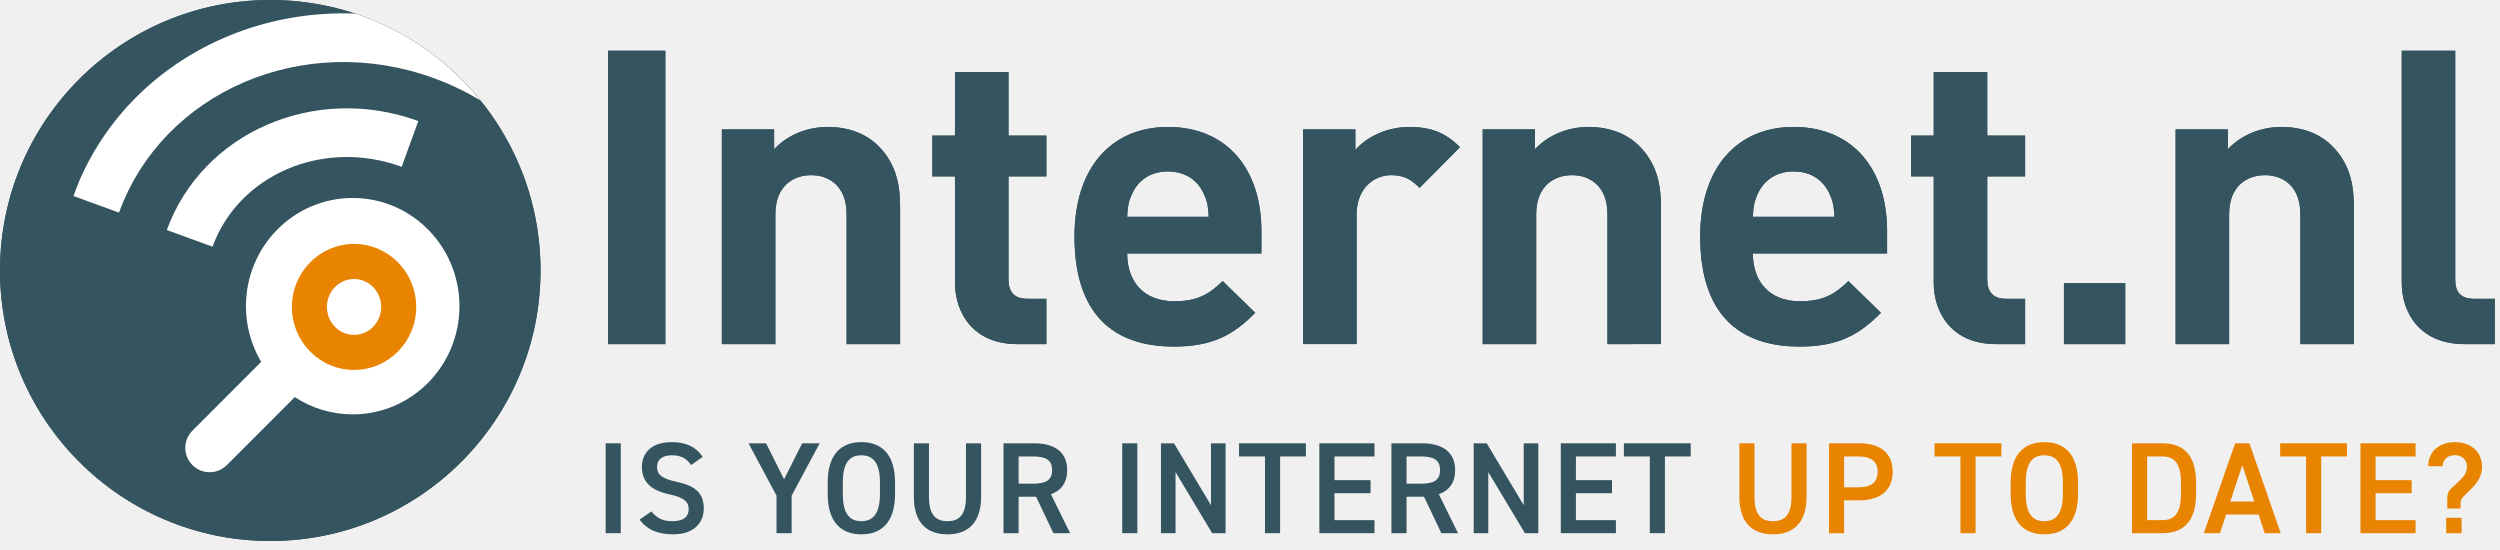
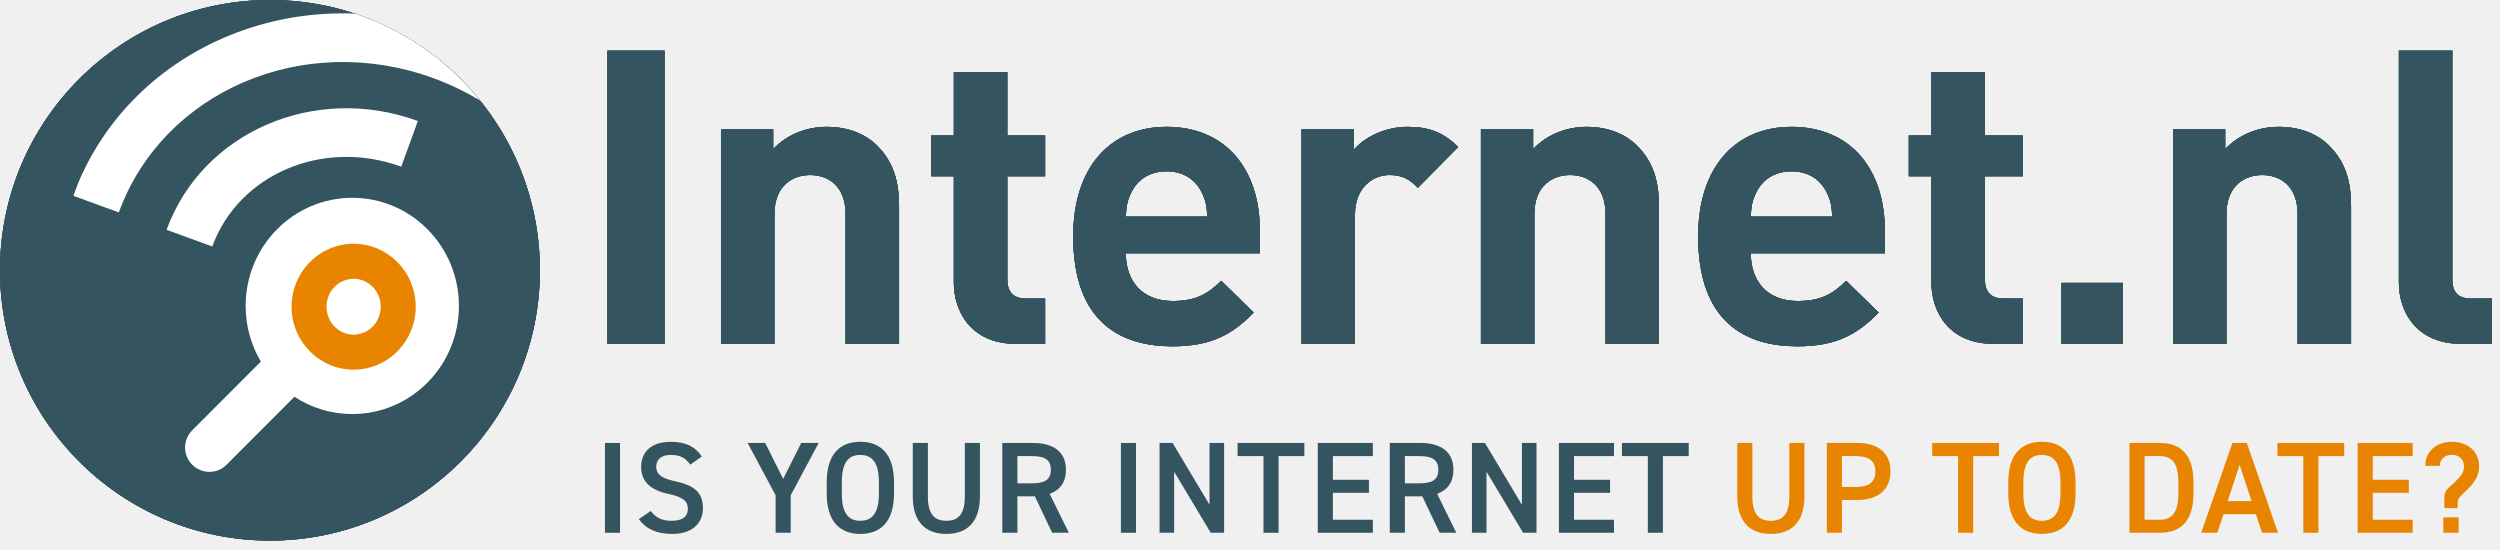
- <svg xmlns="http://www.w3.org/2000/svg" width="182" height="40" viewBox="0 0 182 40" fill="none">
-   <g clip-path="url(#clip0_5671_8684)">
-     <path d="M19.676 39.385C30.542 39.385 39.351 30.568 39.351 19.692C39.351 8.817 30.542 0 19.676 0C8.809 0 0 8.817 0 19.692C0 30.568 8.809 39.385 19.676 39.385Z" fill="#34545F" />
-     <mask id="mask0_5671_8684" style="mask-type:luminance" maskUnits="userSpaceOnUse" x="0" y="0" width="40" height="40">
-       <path d="M19.676 39.385C30.542 39.385 39.351 30.568 39.351 19.692C39.351 8.817 30.542 0 19.676 0C8.809 0 0 8.817 0 19.692C0 30.568 8.809 39.385 19.676 39.385Z" fill="white" />
+ <svg xmlns="http://www.w3.org/2000/svg" width="255" height="56" viewBox="0 0 255 56" fill="none">
+   <g clip-path="url(#clip0_5276_1338)">
+     <path d="M27.535 55.139C42.742 55.139 55.069 42.795 55.069 27.569C55.069 12.343 42.742 0 27.535 0C12.328 0 0 12.343 0 27.569C0 42.795 12.328 55.139 27.535 55.139Z" fill="#34545F" />
+     <mask id="mask0_5276_1338" style="mask-type:luminance" maskUnits="userSpaceOnUse" x="0" y="0" width="56" height="56">
+       <path d="M27.535 55.139C42.742 55.139 55.069 42.795 55.069 27.569C55.069 12.343 42.742 0 27.535 0C12.328 0 0 12.343 0 27.569C0 42.795 12.328 55.139 27.535 55.139Z" fill="white" />
    </mask>
-     <g mask="url(#mask0_5671_8684)">
-       <mask id="mask1_5671_8684" style="mask-type:luminance" maskUnits="userSpaceOnUse" x="5" y="-6" width="28" height="28">
-         <path d="M12.373 -5.084L32.799 2.361L25.765 21.712L5.339 14.268L12.373 -5.084Z" fill="white" />
+     <g mask="url(#mask0_5276_1338)">
+       <mask id="mask1_5276_1338" style="mask-type:luminance" maskUnits="userSpaceOnUse" x="7" y="-8" width="39" height="39">
+         <path d="M17.312 -7.117L45.9 3.308L36.06 30.397L7.471 19.971L17.312 -7.117Z" fill="white" />
      </mask>
-       <g mask="url(#mask1_5671_8684)">
-         <path d="M24.517 25.134C26.45 25.838 28.55 24.878 29.224 23.023C29.898 21.169 28.906 19.081 26.973 18.377C25.04 17.672 22.939 18.633 22.265 20.487C21.591 22.342 22.583 24.429 24.516 25.134L24.517 25.134ZM23.306 28.464C19.545 27.093 17.589 22.979 18.936 19.274C20.283 15.569 24.422 13.676 28.183 15.046C31.943 16.417 33.9 20.531 32.553 24.237C31.206 27.942 27.066 29.834 23.306 28.464Z" fill="white" />
-         <path d="M22.281 31.284C28.002 33.369 34.142 30.706 36.048 25.461C37.955 20.218 34.961 14.226 29.239 12.141C23.518 10.056 17.378 12.718 15.472 17.962C13.565 23.207 16.559 29.199 22.281 31.284ZM21.07 34.614C13.55 31.873 9.553 23.874 12.143 16.749C14.732 9.624 22.929 6.07 30.45 8.811C37.97 11.552 41.967 19.549 39.377 26.674C36.787 33.8 28.591 37.355 21.07 34.614Z" fill="white" />
-         <path d="M19.936 37.734C29.418 41.189 39.656 36.75 42.858 27.943C46.059 19.136 41.065 9.146 31.584 5.69C22.102 2.235 11.864 6.674 8.663 15.481C5.461 24.288 10.454 34.278 19.936 37.734ZM18.726 41.064C7.445 36.952 1.449 24.955 5.334 14.268C9.219 3.58 21.513 -1.751 32.794 2.36C44.075 6.472 50.071 18.468 46.186 29.156C42.301 39.844 30.007 45.175 18.726 41.064Z" fill="white" />
+       <g mask="url(#mask1_5276_1338)">
+         <path d="M34.309 35.187C37.015 36.173 39.954 34.83 40.898 32.233C41.841 29.637 40.451 26.715 37.745 25.728C35.04 24.741 32.1 26.085 31.157 28.681C30.214 31.277 31.604 34.2 34.309 35.186L34.309 35.187ZM32.616 39.848C27.353 37.929 24.614 32.169 26.498 26.982C28.382 21.796 34.175 19.147 39.438 21.066C44.701 22.986 47.441 28.746 45.557 33.932C43.672 39.119 37.878 41.767 32.616 39.848Z" fill="white" />
+         <path d="M31.182 43.795C39.19 46.716 47.782 42.989 50.449 35.648C53.115 28.308 48.924 19.919 40.916 16.999C32.909 14.079 24.316 17.805 21.649 25.145C18.982 32.487 23.174 40.875 31.182 43.795ZM29.489 48.457C18.963 44.618 13.367 33.42 16.99 23.446C20.613 13.473 32.084 8.5 42.61 12.338C53.136 16.176 58.731 27.372 55.108 37.347C51.485 47.321 40.014 52.295 29.489 48.457Z" fill="white" />
+         <path d="M27.902 52.824C41.173 57.664 55.5 51.451 59.979 39.123C64.457 26.795 57.467 12.809 44.197 7.97C30.926 3.13 16.598 9.343 12.12 21.67C7.642 33.999 14.631 47.985 27.902 52.824ZM26.209 57.486C10.42 51.728 2.026 34.932 7.461 19.971C12.896 5.01 30.101 -2.45 45.89 3.308C61.679 9.066 70.073 25.861 64.638 40.822C59.203 55.783 41.998 63.243 26.209 57.486Z" fill="white" />
      </g>
-       <path fill-rule="evenodd" clip-rule="evenodd" d="M21.461 28.907C22.713 29.73 24.179 30.167 25.677 30.166C29.968 30.166 33.449 26.639 33.449 22.289C33.449 17.938 29.968 14.412 25.677 14.412C21.385 14.412 17.905 17.938 17.905 22.289C17.905 23.772 18.309 25.159 19.013 26.344L14.008 31.353C13.844 31.517 13.713 31.712 13.624 31.928C13.536 32.143 13.49 32.373 13.49 32.606C13.49 32.839 13.536 33.069 13.624 33.284C13.713 33.499 13.844 33.694 14.008 33.859C14.173 34.024 14.368 34.154 14.583 34.243C14.798 34.332 15.028 34.378 15.261 34.378C15.493 34.378 15.723 34.332 15.938 34.243C16.153 34.154 16.348 34.024 16.513 33.859L21.461 28.907Z" fill="white" />
-       <path d="M25.775 24.38C26.859 24.38 27.75 23.476 27.75 22.346C27.75 21.215 26.859 20.312 25.775 20.312C24.692 20.312 23.8 21.215 23.8 22.346C23.8 23.476 24.692 24.38 25.775 24.38ZM25.775 26.932C23.276 26.932 21.25 24.879 21.25 22.346C21.25 19.813 23.276 17.759 25.775 17.759C28.275 17.759 30.301 19.813 30.301 22.346C30.301 24.879 28.275 26.932 25.775 26.932Z" fill="#E98400" />
+       <path fill-rule="evenodd" clip-rule="evenodd" d="M30.032 40.47C31.785 41.622 33.836 42.234 35.932 42.232C41.938 42.232 46.809 37.295 46.809 31.204C46.809 25.113 41.938 20.176 35.932 20.176C29.927 20.176 25.056 25.113 25.056 31.204C25.056 33.28 25.622 35.223 26.607 36.882L19.604 43.894C19.373 44.124 19.191 44.398 19.066 44.699C18.942 45 18.878 45.322 18.878 45.648C18.878 45.974 18.942 46.297 19.066 46.598C19.191 46.899 19.373 47.172 19.604 47.403C19.834 47.633 20.107 47.816 20.407 47.941C20.708 48.065 21.03 48.129 21.356 48.129C21.681 48.129 22.003 48.065 22.304 47.941C22.605 47.816 22.878 47.633 23.108 47.403L30.032 40.47Z" fill="white" />
+       <path d="M36.071 34.132C37.587 34.132 38.834 32.867 38.834 31.284C38.834 29.702 37.587 28.437 36.071 28.437C34.554 28.437 33.307 29.702 33.307 31.284C33.307 32.867 34.554 34.132 36.071 34.132ZM36.071 37.705C32.573 37.705 29.738 34.83 29.738 31.284C29.738 27.738 32.573 24.863 36.071 24.863C39.568 24.863 42.404 27.738 42.404 31.284C42.404 34.83 39.568 37.705 36.071 37.705Z" fill="#E98400" />
    </g>
-     <path fill-rule="evenodd" clip-rule="evenodd" d="M48.437 25.051V3.692H44.27V25.051H48.437ZM65.528 25.051V15.062C65.528 13.351 65.199 11.882 63.94 10.622C63.071 9.752 61.812 9.242 60.253 9.242C58.815 9.242 57.376 9.782 56.357 10.862V9.422H52.551V25.051H56.447V15.601C56.447 13.472 57.826 12.752 59.054 12.752C60.283 12.752 61.632 13.472 61.632 15.601V25.051H65.528ZM76.177 25.051V21.751H74.768C73.838 21.751 73.419 21.241 73.419 20.342V12.841H76.177V9.871H73.419V5.252H69.522V9.872H67.874V12.842H69.522V20.581C69.522 22.801 70.871 25.051 74.048 25.051H76.177ZM91.83 18.451V16.802C91.83 12.362 89.371 9.242 85.026 9.242C80.98 9.242 78.222 12.122 78.222 17.222C78.222 23.551 81.759 25.231 85.446 25.231C88.263 25.231 89.791 24.391 91.38 22.771L89.012 20.461C88.022 21.421 87.184 21.931 85.475 21.931C83.257 21.931 82.058 20.491 82.058 18.451H91.83ZM87.993 15.782H82.058C82.088 15.092 82.148 14.671 82.418 14.102C82.838 13.172 83.707 12.482 85.026 12.482C86.344 12.482 87.214 13.171 87.633 14.102C87.903 14.671 87.963 15.092 87.993 15.782ZM106.284 10.712C105.205 9.632 104.126 9.242 102.597 9.242C100.919 9.242 99.42 10.022 98.671 10.922V9.422H94.865V25.05H98.76V15.631C98.76 13.651 100.079 12.751 101.278 12.751C102.238 12.751 102.747 13.081 103.346 13.681L106.284 10.712ZM120.918 25.05V15.062C120.918 13.352 120.588 11.883 119.329 10.622C118.46 9.753 117.201 9.242 115.643 9.242C114.204 9.242 112.765 9.783 111.746 10.862V9.422H107.94V25.052H111.836V15.601C111.836 13.472 113.215 12.752 114.443 12.752C115.673 12.752 117.021 13.472 117.021 15.601V25.051L120.918 25.05ZM137.38 18.451V16.802C137.38 12.362 134.922 9.242 130.577 9.242C126.53 9.242 123.773 12.122 123.773 17.222C123.773 23.551 127.309 25.231 130.996 25.231C133.813 25.231 135.342 24.391 136.931 22.771L134.563 20.461C133.573 21.421 132.734 21.931 131.026 21.931C128.808 21.931 127.609 20.491 127.609 18.451H137.38ZM133.543 15.782H127.609C127.639 15.092 127.699 14.671 127.969 14.102C128.388 13.172 129.258 12.482 130.576 12.482C131.895 12.482 132.765 13.171 133.184 14.102C133.454 14.671 133.514 15.092 133.544 15.782H133.543ZM147.428 25.051V21.751H146.02C145.091 21.751 144.671 21.241 144.671 20.342V12.841H147.428V9.871H144.671V5.252H140.775V9.872H139.126V12.842H140.774V20.581C140.774 22.801 142.123 25.051 145.3 25.051H147.428ZM154.719 25.051V20.611H150.254V25.051H154.719ZM171.361 25.051V15.062C171.361 13.351 171.032 11.882 169.773 10.622C168.904 9.752 167.645 9.242 166.086 9.242C164.648 9.242 163.209 9.782 162.19 10.862V9.422H158.384V25.051H162.28V15.601C162.28 13.472 163.659 12.752 164.887 12.752C166.116 12.752 167.465 13.472 167.465 15.601V25.051H171.361ZM181.62 25.051V21.751H180.121C179.132 21.751 178.742 21.271 178.742 20.342V3.692H174.846V20.581C174.846 22.801 176.195 25.051 179.402 25.051H181.62Z" fill="#34545F" />
-     <path d="M19.676 39.385C30.542 39.385 39.351 30.568 39.351 19.692C39.351 8.817 30.542 0 19.676 0C8.809 0 0 8.817 0 19.692C0 30.568 8.809 39.385 19.676 39.385Z" fill="#34545F" />
-     <mask id="mask2_5671_8684" style="mask-type:luminance" maskUnits="userSpaceOnUse" x="0" y="0" width="40" height="40">
-       <path d="M19.676 39.385C30.542 39.385 39.351 30.568 39.351 19.692C39.351 8.817 30.542 0 19.676 0C8.809 0 0 8.817 0 19.692C0 30.568 8.809 39.385 19.676 39.385Z" fill="white" />
+     <path fill-rule="evenodd" clip-rule="evenodd" d="M67.784 35.072V5.169H61.953V35.072H67.784ZM91.702 35.072V21.086C91.702 18.692 91.241 16.635 89.479 14.87C88.263 13.653 86.501 12.939 84.32 12.939C82.306 12.939 80.293 13.695 78.867 15.206V13.19H73.541V35.072H78.993V21.842C78.993 18.861 80.923 17.853 82.642 17.853C84.362 17.853 86.249 18.861 86.249 21.842V35.072H91.702ZM106.603 35.072V30.451H104.632C103.331 30.451 102.744 29.738 102.744 28.478V17.978H106.603V13.82H102.744V7.353H97.291V13.821H94.984V17.979H97.29V28.813C97.29 31.922 99.179 35.072 103.625 35.072H106.603ZM128.509 25.831V23.523C128.509 17.307 125.069 12.939 118.987 12.939C113.325 12.939 109.466 16.971 109.466 24.11C109.466 32.971 114.415 35.323 119.575 35.323C123.517 35.323 125.656 34.147 127.879 31.88L124.566 28.645C123.181 29.989 122.007 30.703 119.616 30.703C116.512 30.703 114.834 28.688 114.834 25.831H128.509ZM123.14 22.094H114.834C114.877 21.128 114.96 20.54 115.338 19.742C115.926 18.44 117.141 17.475 118.987 17.475C120.833 17.475 122.049 18.439 122.636 19.742C123.014 20.54 123.097 21.128 123.14 22.094ZM148.737 14.997C147.226 13.485 145.716 12.939 143.577 12.939C141.228 12.939 139.131 14.031 138.082 15.291V13.19H132.756V35.071H138.208V21.883C138.208 19.111 140.054 17.851 141.732 17.851C143.074 17.851 143.786 18.314 144.625 19.154L148.737 14.997ZM169.216 35.071V21.087C169.216 18.693 168.754 16.636 166.992 14.871C165.776 13.654 164.015 12.94 161.834 12.94C159.82 12.94 157.807 13.696 156.381 15.207V13.191H151.054V35.072H156.507V21.842C156.507 18.861 158.436 17.853 160.155 17.853C161.876 17.853 163.763 18.861 163.763 21.842V35.072L169.216 35.071ZM192.254 25.831V23.523C192.254 17.307 188.814 12.939 182.733 12.939C177.07 12.939 173.211 16.971 173.211 24.11C173.211 32.971 178.16 35.323 183.319 35.323C187.262 35.323 189.401 34.147 191.625 31.88L188.311 28.645C186.926 29.989 185.752 30.703 183.362 30.703C180.258 30.703 178.58 28.688 178.58 25.831H192.254ZM186.884 22.094H178.58C178.621 21.128 178.706 20.54 179.083 19.742C179.67 18.44 180.887 17.475 182.732 17.475C184.577 17.475 185.795 18.439 186.382 19.742C186.759 20.54 186.843 21.128 186.885 22.094H186.884ZM206.315 35.072V30.451H204.345C203.044 30.451 202.457 29.738 202.457 28.478V17.978H206.315V13.82H202.457V7.353H197.004V13.821H194.697V17.979H197.003V28.813C197.003 31.922 198.891 35.072 203.337 35.072H206.315ZM216.518 35.072V28.855H210.269V35.072H216.518ZM239.808 35.072V21.086C239.808 18.692 239.347 16.635 237.585 14.87C236.368 13.653 234.607 12.939 232.426 12.939C230.412 12.939 228.399 13.695 226.973 15.206V13.19H221.647V35.072H227.099V21.842C227.099 18.861 229.029 17.853 230.748 17.853C232.468 17.853 234.355 18.861 234.355 21.842V35.072H239.808ZM254.164 35.072V30.451H252.067C250.682 30.451 250.137 29.779 250.137 28.478V5.169H244.684V28.813C244.684 31.922 246.572 35.072 251.06 35.072H254.164Z" fill="#34545F" />
+     <path d="M27.535 55.139C42.742 55.139 55.069 42.795 55.069 27.569C55.069 12.343 42.742 0 27.535 0C12.328 0 0 12.343 0 27.569C0 42.795 12.328 55.139 27.535 55.139Z" fill="#34545F" />
+     <mask id="mask2_5276_1338" style="mask-type:luminance" maskUnits="userSpaceOnUse" x="0" y="0" width="56" height="56">
+       <path d="M27.535 55.139C42.742 55.139 55.069 42.795 55.069 27.569C55.069 12.343 42.742 0 27.535 0C12.328 0 0 12.343 0 27.569C0 42.795 12.328 55.139 27.535 55.139Z" fill="white" />
    </mask>
-     <g mask="url(#mask2_5671_8684)">
-       <mask id="mask3_5671_8684" style="mask-type:luminance" maskUnits="userSpaceOnUse" x="5" y="-6" width="33" height="28">
-         <path d="M12.373 -5.084L32.799 2.361L25.765 21.712L5.339 14.268L12.373 -5.084Z" fill="white" />
-         <path d="M12.372 -5.084L37.115 3.935L35.572 8.178L10.829 -0.84L12.372 -5.084Z" fill="white" />
+     <g mask="url(#mask2_5276_1338)">
+       <mask id="mask3_5276_1338" style="mask-type:luminance" maskUnits="userSpaceOnUse" x="7" y="-8" width="45" height="39">
+         <path d="M17.312 -7.117L45.901 3.308L36.06 30.397L7.472 19.971L17.312 -7.117Z" fill="white" />
+         <path d="M17.312 -7.117L51.939 5.51L49.782 11.449L15.155 -1.178L17.312 -7.117Z" fill="white" />
      </mask>
-       <g mask="url(#mask3_5671_8684)">
-         <path d="M24.517 25.134C26.45 25.838 28.55 24.878 29.224 23.023C29.898 21.169 28.906 19.081 26.973 18.377C25.04 17.672 22.939 18.632 22.265 20.487C21.591 22.342 22.583 24.429 24.516 25.134L24.517 25.134ZM23.306 28.464C19.545 27.093 17.589 22.979 18.936 19.274C20.283 15.569 24.422 13.676 28.183 15.046C31.943 16.417 33.9 20.531 32.553 24.237C31.206 27.942 27.066 29.834 23.306 28.464Z" fill="white" />
-         <path d="M22.281 31.284C28.002 33.369 34.142 30.706 36.048 25.461C37.955 20.218 34.961 14.226 29.239 12.141C23.518 10.056 17.378 12.718 15.472 17.962C13.565 23.207 16.559 29.199 22.281 31.284ZM21.07 34.614C13.55 31.873 9.553 23.874 12.143 16.749C14.732 9.624 22.929 6.07 30.45 8.811C37.97 11.552 41.967 19.549 39.377 26.674C36.787 33.8 28.591 37.355 21.07 34.614Z" fill="white" />
-         <path d="M19.936 37.734C29.418 41.189 39.656 36.75 42.858 27.943C46.059 19.136 41.065 9.146 31.584 5.69C22.102 2.235 11.864 6.674 8.663 15.481C5.461 24.288 10.454 34.278 19.936 37.734ZM18.726 41.064C7.445 36.952 1.449 24.955 5.334 14.268C9.219 3.58 21.513 -1.751 32.794 2.36C44.075 6.472 50.071 18.468 46.186 29.156C42.301 39.844 30.007 45.175 18.726 41.064Z" fill="white" />
+       <g mask="url(#mask3_5276_1338)">
+         <path d="M34.309 35.187C37.015 36.173 39.955 34.83 40.898 32.233C41.841 29.637 40.451 26.715 37.746 25.728C35.04 24.741 32.1 26.085 31.157 28.681C30.214 31.277 31.604 34.2 34.309 35.186L34.309 35.187ZM32.616 39.848C27.353 37.929 24.614 32.169 26.498 26.982C28.382 21.796 34.176 19.147 39.438 21.066C44.702 22.986 47.441 28.746 45.557 33.932C43.673 39.119 37.879 41.767 32.616 39.848Z" fill="white" />
+         <path d="M31.182 43.795C39.19 46.716 47.782 42.989 50.449 35.648C53.116 28.308 48.924 19.919 40.917 16.999C32.909 14.079 24.316 17.805 21.65 25.145C18.983 32.487 23.175 40.875 31.182 43.795ZM29.489 48.457C18.963 44.618 13.367 33.42 16.991 23.446C20.614 13.473 32.084 8.5 42.61 12.338C53.136 16.176 58.732 27.372 55.108 37.347C51.485 47.321 40.015 52.295 29.489 48.457Z" fill="white" />
+         <path d="M27.902 52.824C41.173 57.664 55.501 51.451 59.979 39.123C64.457 26.795 57.467 12.809 44.197 7.97C30.927 3.13 16.599 9.343 12.12 21.67C7.642 33.999 14.631 47.985 27.902 52.824ZM26.209 57.486C10.42 51.728 2.026 34.932 7.461 19.971C12.896 5.01 30.101 -2.45 45.89 3.308C61.679 9.066 70.073 25.861 64.638 40.822C59.203 55.783 41.998 63.243 26.209 57.486Z" fill="white" />
      </g>
-       <path fill-rule="evenodd" clip-rule="evenodd" d="M21.461 28.907C22.713 29.73 24.179 30.167 25.677 30.166C29.968 30.166 33.449 26.639 33.449 22.289C33.449 17.938 29.968 14.412 25.677 14.412C21.385 14.412 17.905 17.938 17.905 22.289C17.905 23.772 18.309 25.159 19.013 26.344L14.008 31.353C13.844 31.517 13.713 31.712 13.624 31.928C13.536 32.143 13.49 32.373 13.49 32.606C13.49 32.839 13.536 33.069 13.624 33.284C13.713 33.499 13.844 33.694 14.008 33.859C14.173 34.024 14.368 34.154 14.583 34.243C14.798 34.332 15.028 34.378 15.261 34.378C15.493 34.378 15.723 34.332 15.938 34.243C16.153 34.154 16.348 34.024 16.513 33.859L21.461 28.907Z" fill="white" />
-       <path d="M25.775 24.38C26.859 24.38 27.75 23.476 27.75 22.346C27.75 21.215 26.859 20.312 25.775 20.312C24.692 20.312 23.8 21.215 23.8 22.346C23.8 23.476 24.692 24.38 25.775 24.38ZM25.775 26.932C23.276 26.932 21.25 24.879 21.25 22.346C21.25 19.813 23.276 17.759 25.775 17.759C28.275 17.759 30.301 19.813 30.301 22.346C30.301 24.879 28.275 26.932 25.775 26.932Z" fill="#E98400" />
+       <path fill-rule="evenodd" clip-rule="evenodd" d="M30.032 40.47C31.785 41.622 33.836 42.234 35.933 42.232C41.939 42.232 46.809 37.295 46.809 31.204C46.809 25.113 41.939 20.176 35.933 20.176C29.927 20.176 25.056 25.113 25.056 31.204C25.056 33.28 25.623 35.223 26.607 36.882L19.604 43.894C19.374 44.124 19.191 44.398 19.067 44.699C18.942 45 18.878 45.322 18.878 45.648C18.878 45.974 18.942 46.297 19.067 46.598C19.191 46.899 19.374 47.172 19.604 47.403C19.834 47.633 20.107 47.816 20.408 47.941C20.708 48.065 21.031 48.129 21.356 48.129C21.681 48.129 22.004 48.065 22.304 47.941C22.605 47.816 22.878 47.633 23.108 47.403L30.032 40.47Z" fill="white" />
+       <path d="M36.071 34.132C37.587 34.132 38.834 32.867 38.834 31.284C38.834 29.702 37.587 28.437 36.071 28.437C34.554 28.437 33.307 29.702 33.307 31.284C33.307 32.867 34.554 34.132 36.071 34.132ZM36.071 37.705C32.573 37.705 29.738 34.83 29.738 31.284C29.738 27.738 32.573 24.863 36.071 24.863C39.568 24.863 42.404 27.738 42.404 31.284C42.404 34.83 39.568 37.705 36.071 37.705Z" fill="#E98400" />
    </g>
-     <path fill-rule="evenodd" clip-rule="evenodd" d="M48.437 25.051V3.692H44.27V25.051H48.437ZM65.528 25.051V15.062C65.528 13.351 65.199 11.882 63.94 10.622C63.071 9.752 61.812 9.242 60.253 9.242C58.815 9.242 57.376 9.782 56.357 10.862V9.422H52.551V25.051H56.447V15.601C56.447 13.472 57.826 12.752 59.054 12.752C60.283 12.752 61.632 13.472 61.632 15.601V25.051H65.528ZM76.177 25.051V21.751H74.768C73.838 21.751 73.419 21.241 73.419 20.342V12.841H76.177V9.871H73.419V5.252H69.522V9.872H67.874V12.842H69.522V20.581C69.522 22.801 70.871 25.051 74.048 25.051H76.177ZM91.83 18.451V16.802C91.83 12.362 89.371 9.242 85.026 9.242C80.98 9.242 78.222 12.122 78.222 17.222C78.222 23.551 81.759 25.231 85.446 25.231C88.263 25.231 89.791 24.391 91.38 22.771L89.012 20.461C88.022 21.421 87.184 21.931 85.475 21.931C83.257 21.931 82.058 20.491 82.058 18.451H91.83ZM87.993 15.782H82.058C82.088 15.092 82.148 14.671 82.418 14.102C82.838 13.172 83.707 12.482 85.026 12.482C86.344 12.482 87.214 13.171 87.633 14.102C87.903 14.671 87.963 15.092 87.993 15.782ZM106.284 10.712C105.205 9.632 104.126 9.242 102.597 9.242C100.919 9.242 99.42 10.022 98.671 10.922V9.422H94.865V25.05H98.76V15.631C98.76 13.651 100.079 12.751 101.278 12.751C102.238 12.751 102.747 13.081 103.346 13.681L106.284 10.712ZM120.918 25.05V15.062C120.918 13.352 120.588 11.883 119.329 10.622C118.46 9.753 117.201 9.242 115.643 9.242C114.204 9.242 112.765 9.783 111.746 10.862V9.422H107.94V25.052H111.836V15.601C111.836 13.472 113.215 12.752 114.443 12.752C115.673 12.752 117.021 13.472 117.021 15.601V25.051L120.918 25.05ZM137.38 18.451V16.802C137.38 12.362 134.922 9.242 130.577 9.242C126.53 9.242 123.773 12.122 123.773 17.222C123.773 23.551 127.309 25.231 130.996 25.231C133.813 25.231 135.342 24.391 136.931 22.771L134.563 20.461C133.573 21.421 132.734 21.931 131.026 21.931C128.808 21.931 127.609 20.491 127.609 18.451H137.38ZM133.543 15.782H127.609C127.639 15.092 127.699 14.671 127.969 14.102C128.388 13.172 129.258 12.482 130.576 12.482C131.895 12.482 132.765 13.171 133.184 14.102C133.454 14.671 133.514 15.092 133.544 15.782H133.543ZM147.428 25.051V21.751H146.02C145.091 21.751 144.671 21.241 144.671 20.342V12.841H147.428V9.871H144.671V5.252H140.775V9.872H139.126V12.842H140.774V20.581C140.774 22.801 142.123 25.051 145.3 25.051H147.428ZM154.719 25.051V20.611H150.254V25.051H154.719ZM171.361 25.051V15.062C171.361 13.351 171.032 11.882 169.773 10.622C168.904 9.752 167.645 9.242 166.086 9.242C164.648 9.242 163.209 9.782 162.19 10.862V9.422H158.384V25.051H162.28V15.601C162.28 13.472 163.659 12.752 164.887 12.752C166.116 12.752 167.465 13.472 167.465 15.601V25.051H171.361ZM181.62 25.051V21.751H180.121C179.132 21.751 178.742 21.271 178.742 20.342V3.692H174.846V20.581C174.846 22.801 176.195 25.051 179.402 25.051H181.62Z" fill="#34545F" />
+     <path fill-rule="evenodd" clip-rule="evenodd" d="M67.784 35.072V5.169H61.953V35.072H67.784ZM91.702 35.072V21.086C91.702 18.692 91.241 16.635 89.479 14.87C88.263 13.653 86.501 12.939 84.32 12.939C82.306 12.939 80.293 13.695 78.867 15.206V13.19H73.541V35.072H78.993V21.842C78.993 18.861 80.923 17.853 82.642 17.853C84.362 17.853 86.249 18.861 86.249 21.842V35.072H91.702ZM106.603 35.072V30.451H104.632C103.331 30.451 102.744 29.738 102.744 28.478V17.978H106.603V13.82H102.744V7.353H97.291V13.821H94.984V17.979H97.29V28.813C97.29 31.922 99.179 35.072 103.625 35.072H106.603ZM128.509 25.831V23.523C128.509 17.307 125.069 12.939 118.987 12.939C113.325 12.939 109.466 16.971 109.466 24.11C109.466 32.971 114.415 35.323 119.575 35.323C123.517 35.323 125.656 34.147 127.879 31.88L124.566 28.645C123.181 29.989 122.007 30.703 119.616 30.703C116.512 30.703 114.834 28.688 114.834 25.831H128.509ZM123.14 22.094H114.834C114.877 21.128 114.96 20.54 115.338 19.742C115.926 18.44 117.141 17.475 118.987 17.475C120.833 17.475 122.049 18.439 122.636 19.742C123.014 20.54 123.097 21.128 123.14 22.094ZM148.737 14.997C147.226 13.485 145.716 12.939 143.577 12.939C141.228 12.939 139.131 14.031 138.082 15.291V13.19H132.756V35.071H138.208V21.883C138.208 19.111 140.054 17.851 141.732 17.851C143.074 17.851 143.786 18.314 144.625 19.154L148.737 14.997ZM169.216 35.071V21.087C169.216 18.693 168.754 16.636 166.992 14.871C165.776 13.654 164.015 12.94 161.834 12.94C159.82 12.94 157.807 13.696 156.381 15.207V13.191H151.054V35.072H156.507V21.842C156.507 18.861 158.436 17.853 160.155 17.853C161.876 17.853 163.763 18.861 163.763 21.842V35.072L169.216 35.071ZM192.254 25.831V23.523C192.254 17.307 188.814 12.939 182.733 12.939C177.07 12.939 173.211 16.971 173.211 24.11C173.211 32.971 178.16 35.323 183.319 35.323C187.262 35.323 189.401 34.147 191.625 31.88L188.311 28.645C186.926 29.989 185.752 30.703 183.362 30.703C180.258 30.703 178.58 28.688 178.58 25.831H192.254ZM186.884 22.094H178.58C178.621 21.128 178.706 20.54 179.083 19.742C179.67 18.44 180.887 17.475 182.732 17.475C184.577 17.475 185.795 18.439 186.382 19.742C186.759 20.54 186.843 21.128 186.885 22.094H186.884ZM206.315 35.072V30.451H204.345C203.044 30.451 202.457 29.738 202.457 28.478V17.978H206.315V13.82H202.457V7.353H197.004V13.821H194.697V17.979H197.003V28.813C197.003 31.922 198.891 35.072 203.337 35.072H206.315ZM216.518 35.072V28.855H210.269V35.072H216.518ZM239.808 35.072V21.086C239.808 18.692 239.347 16.635 237.585 14.87C236.368 13.653 234.607 12.939 232.426 12.939C230.412 12.939 228.399 13.695 226.973 15.206V13.19H221.647V35.072H227.099V21.842C227.099 18.861 229.029 17.853 230.748 17.853C232.468 17.853 234.355 18.861 234.355 21.842V35.072H239.808ZM254.164 35.072V30.451H252.067C250.682 30.451 250.137 29.779 250.137 28.478V5.169H244.684V28.813C244.684 31.922 246.572 35.072 251.06 35.072H254.164Z" fill="#34545F" />
  </g>
-   <path d="M179.128 37.023H178.16V36.34C178.16 35.989 178.217 35.771 178.483 35.525L178.929 35.117C179.355 34.719 179.593 34.434 179.593 33.97C179.593 33.429 179.185 33.135 178.72 33.135C178.236 33.135 177.838 33.41 177.828 33.941H176.775C176.775 32.813 177.658 32.187 178.72 32.187C179.792 32.187 180.693 32.813 180.693 33.998C180.693 34.757 180.228 35.297 179.725 35.771L179.431 36.056C179.232 36.245 179.128 36.378 179.128 36.7V37.023ZM179.204 38.815V37.696H178.084V38.815H179.204Z" fill="#E98400" />
-   <path d="M171.841 32.273H175.854V33.23H172.942V34.956H175.569V35.904H172.942V37.867H175.854V38.815H171.841V32.273Z" fill="#E98400" />
-   <path d="M165.995 32.273H170.861V33.23H168.983V38.815H167.883V33.23H165.995V32.273Z" fill="#E98400" />
-   <path d="M161.617 38.815H160.44L162.717 32.273H163.76L166.037 38.815H164.87L164.424 37.459H162.062L161.617 38.815ZM163.239 33.865L162.366 36.511H164.111L163.239 33.865Z" fill="#E98400" />
-   <path d="M157.42 38.815H155.21V32.273H157.42C158.89 32.273 159.877 33.06 159.877 35.155V35.932C159.877 38.028 158.89 38.815 157.42 38.815ZM157.42 37.867C158.359 37.867 158.776 37.279 158.776 35.932V35.155C158.776 33.809 158.359 33.23 157.42 33.23H156.31V37.867H157.42Z" fill="#E98400" />
-   <path d="M151.28 35.961C151.28 38.018 150.294 38.9 148.824 38.9C147.363 38.9 146.376 38.018 146.376 35.961V35.127C146.376 33.069 147.363 32.187 148.824 32.187C150.294 32.187 151.28 33.069 151.28 35.127V35.961ZM147.477 35.127V35.961C147.477 37.374 147.951 37.943 148.824 37.943C149.696 37.943 150.18 37.374 150.18 35.961V35.127C150.18 33.714 149.696 33.145 148.824 33.145C147.951 33.145 147.477 33.714 147.477 35.127Z" fill="#E98400" />
-   <path d="M140.833 32.273H145.699V33.23H143.821V38.815H142.721V33.23H140.833V32.273Z" fill="#E98400" />
-   <path d="M135.38 36.425H134.251V38.815H133.151V32.273H135.38C136.888 32.273 137.789 32.993 137.789 34.34C137.789 35.667 136.898 36.425 135.38 36.425ZM134.251 35.477H135.266C136.272 35.477 136.689 35.089 136.689 34.34C136.689 33.629 136.272 33.23 135.266 33.23H134.251V35.477Z" fill="#E98400" />
-   <path d="M130.42 32.273H131.52V36.16C131.52 38.094 130.524 38.9 129.073 38.9C127.621 38.9 126.625 38.094 126.625 36.169V32.273H127.726V36.169C127.726 37.421 128.172 37.943 129.073 37.943C129.974 37.943 130.42 37.421 130.42 36.169V32.273Z" fill="#E98400" />
-   <path d="M118.218 32.273H123.084V33.23H121.206V38.815H120.105V33.23H118.218V32.273Z" fill="#34545F" />
-   <path d="M113.625 32.273H117.638V33.23H114.726V34.956H117.353V35.904H114.726V37.867H117.638V38.815H113.625V32.273Z" fill="#34545F" />
-   <path d="M110.927 32.273H111.989V38.815H111.012L108.347 34.368V38.815H107.285V32.273H108.233L110.927 36.776V32.273Z" fill="#34545F" />
-   <path d="M106.143 38.815H104.929L103.668 36.16H102.397V38.815H101.296V32.273H103.525C105.034 32.273 105.935 32.927 105.935 34.226C105.935 35.127 105.508 35.705 104.749 35.98L106.143 38.815ZM102.397 35.212H103.45C104.379 35.212 104.834 34.965 104.834 34.226C104.834 33.486 104.379 33.23 103.45 33.23H102.397V35.212Z" fill="#34545F" />
-   <path d="M96.049 32.273H100.062V33.23H97.15V34.956H99.777V35.904H97.15V37.867H100.062V38.815H96.049V32.273Z" fill="#34545F" />
-   <path d="M90.203 32.273H95.069V33.23H93.191V38.815H92.091V33.23H90.203V32.273Z" fill="#34545F" />
-   <path d="M88.159 32.273H89.222V38.815H88.245L85.579 34.368V38.815H84.517V32.273H85.466L88.159 36.776V32.273Z" fill="#34545F" />
-   <path d="M82.799 32.273V38.815H81.699V32.273H82.799Z" fill="#34545F" />
-   <path d="M77.902 38.815H76.688L75.426 36.16H74.155V38.815H73.055V32.273H75.284C76.792 32.273 77.693 32.927 77.693 34.226C77.693 35.127 77.266 35.705 76.507 35.98L77.902 38.815ZM74.155 35.212H75.208C76.137 35.212 76.593 34.965 76.593 34.226C76.593 33.486 76.137 33.23 75.208 33.23H74.155V35.212Z" fill="#34545F" />
-   <path d="M70.323 32.273H71.423V36.16C71.423 38.094 70.427 38.9 68.976 38.9C67.525 38.9 66.529 38.094 66.529 36.169V32.273H67.629V36.169C67.629 37.421 68.075 37.943 68.976 37.943C69.877 37.943 70.323 37.421 70.323 36.169V32.273Z" fill="#34545F" />
-   <path d="M65.16 35.961C65.16 38.018 64.174 38.9 62.704 38.9C61.243 38.9 60.256 38.018 60.256 35.961V35.127C60.256 33.069 61.243 32.187 62.704 32.187C64.174 32.187 65.16 33.069 65.16 35.127V35.961ZM61.357 35.127V35.961C61.357 37.374 61.831 37.943 62.704 37.943C63.576 37.943 64.06 37.374 64.06 35.961V35.127C64.06 33.714 63.576 33.145 62.704 33.145C61.831 33.145 61.357 33.714 61.357 35.127Z" fill="#34545F" />
-   <path d="M54.492 32.273H55.772L57.081 34.889L58.4 32.273H59.671L57.631 36.084V38.815H56.531V36.084L54.492 32.273Z" fill="#34545F" />
-   <path d="M51.151 33.259L50.316 33.856C49.993 33.41 49.642 33.145 48.902 33.145C48.229 33.145 47.831 33.448 47.831 33.998C47.831 34.624 48.324 34.87 49.234 35.07C50.553 35.354 51.236 35.847 51.236 37.023C51.236 37.999 50.581 38.9 49.007 38.9C47.888 38.9 47.1 38.559 46.56 37.829L47.423 37.231C47.812 37.696 48.2 37.943 48.95 37.943C49.851 37.943 50.136 37.544 50.136 37.07C50.136 36.549 49.842 36.226 48.703 35.98C47.442 35.714 46.73 35.108 46.73 33.998C46.73 33.012 47.375 32.187 48.912 32.187C49.955 32.187 50.686 32.538 51.151 33.259Z" fill="#34545F" />
-   <path d="M45.193 32.273V38.815H44.092V32.273H45.193Z" fill="#34545F" />
+   <g clip-path="url(#clip1_5276_1338)">
+     <path d="M27.535 55.139C42.742 55.139 55.069 42.795 55.069 27.569C55.069 12.343 42.742 0 27.535 0C12.328 0 0 12.343 0 27.569C0 42.795 12.328 55.139 27.535 55.139Z" fill="#34545F" />
+     <mask id="mask4_5276_1338" style="mask-type:luminance" maskUnits="userSpaceOnUse" x="0" y="0" width="56" height="56">
+       <path d="M27.535 55.139C42.742 55.139 55.069 42.795 55.069 27.569C55.069 12.343 42.742 0 27.535 0C12.328 0 0 12.343 0 27.569C0 42.795 12.328 55.139 27.535 55.139Z" fill="white" />
+     </mask>
+     <g mask="url(#mask4_5276_1338)">
+       <mask id="mask5_5276_1338" style="mask-type:luminance" maskUnits="userSpaceOnUse" x="7" y="-8" width="39" height="39">
+         <path d="M17.312 -7.117L45.9 3.308L36.06 30.397L7.471 19.971L17.312 -7.117Z" fill="white" />
+       </mask>
+       <g mask="url(#mask5_5276_1338)">
+         <path d="M34.309 35.187C37.015 36.173 39.954 34.83 40.898 32.233C41.841 29.637 40.451 26.715 37.745 25.728C35.04 24.741 32.1 26.085 31.157 28.681C30.214 31.277 31.604 34.2 34.309 35.186L34.309 35.187ZM32.616 39.848C27.353 37.929 24.614 32.169 26.498 26.982C28.382 21.796 34.175 19.147 39.438 21.066C44.701 22.986 47.441 28.746 45.557 33.932C43.672 39.119 37.878 41.767 32.616 39.848Z" fill="white" />
+         <path d="M31.182 43.795C39.19 46.716 47.782 42.989 50.449 35.648C53.115 28.308 48.924 19.919 40.916 16.999C32.909 14.079 24.316 17.805 21.649 25.145C18.982 32.487 23.174 40.875 31.182 43.795ZM29.489 48.457C18.963 44.618 13.367 33.42 16.99 23.446C20.613 13.473 32.084 8.5 42.61 12.338C53.136 16.176 58.731 27.372 55.108 37.347C51.485 47.321 40.014 52.295 29.489 48.457Z" fill="white" />
+         <path d="M27.902 52.824C41.173 57.664 55.5 51.451 59.979 39.123C64.457 26.795 57.467 12.809 44.197 7.97C30.926 3.13 16.598 9.343 12.12 21.67C7.642 33.999 14.631 47.985 27.902 52.824ZM26.209 57.486C10.42 51.728 2.026 34.932 7.461 19.971C12.896 5.01 30.101 -2.45 45.89 3.308C61.679 9.066 70.073 25.861 64.638 40.822C59.203 55.783 41.998 63.243 26.209 57.486Z" fill="white" />
+       </g>
+       <path fill-rule="evenodd" clip-rule="evenodd" d="M30.032 40.47C31.785 41.622 33.836 42.234 35.932 42.232C41.938 42.232 46.809 37.295 46.809 31.204C46.809 25.113 41.938 20.176 35.932 20.176C29.927 20.176 25.056 25.113 25.056 31.204C25.056 33.28 25.622 35.223 26.607 36.882L19.604 43.894C19.373 44.124 19.191 44.398 19.066 44.699C18.942 45 18.878 45.322 18.878 45.648C18.878 45.974 18.942 46.297 19.066 46.598C19.191 46.899 19.373 47.172 19.604 47.403C19.834 47.633 20.107 47.816 20.407 47.941C20.708 48.065 21.03 48.129 21.356 48.129C21.681 48.129 22.003 48.065 22.304 47.941C22.605 47.816 22.878 47.633 23.108 47.403L30.032 40.47Z" fill="white" />
+       <path d="M36.071 34.132C37.587 34.132 38.834 32.867 38.834 31.284C38.834 29.702 37.587 28.437 36.071 28.437C34.554 28.437 33.307 29.702 33.307 31.284C33.307 32.867 34.554 34.132 36.071 34.132ZM36.071 37.705C32.573 37.705 29.738 34.83 29.738 31.284C29.738 27.738 32.573 24.863 36.071 24.863C39.568 24.863 42.404 27.738 42.404 31.284C42.404 34.83 39.568 37.705 36.071 37.705Z" fill="#E98400" />
+     </g>
+     <path fill-rule="evenodd" clip-rule="evenodd" d="M67.784 35.072V5.169H61.953V35.072H67.784ZM91.702 35.072V21.086C91.702 18.692 91.241 16.635 89.479 14.87C88.263 13.653 86.501 12.939 84.32 12.939C82.306 12.939 80.293 13.695 78.867 15.206V13.19H73.541V35.072H78.993V21.842C78.993 18.861 80.923 17.853 82.642 17.853C84.362 17.853 86.249 18.861 86.249 21.842V35.072H91.702ZM106.603 35.072V30.451H104.632C103.331 30.451 102.744 29.738 102.744 28.478V17.978H106.603V13.82H102.744V7.353H97.291V13.821H94.984V17.979H97.29V28.813C97.29 31.922 99.179 35.072 103.625 35.072H106.603ZM128.509 25.831V23.523C128.509 17.307 125.069 12.939 118.987 12.939C113.325 12.939 109.466 16.971 109.466 24.11C109.466 32.971 114.415 35.323 119.575 35.323C123.517 35.323 125.656 34.147 127.879 31.88L124.566 28.645C123.181 29.989 122.007 30.703 119.616 30.703C116.512 30.703 114.834 28.688 114.834 25.831H128.509ZM123.14 22.094H114.834C114.877 21.128 114.96 20.54 115.338 19.742C115.926 18.44 117.141 17.475 118.987 17.475C120.833 17.475 122.049 18.439 122.636 19.742C123.014 20.54 123.097 21.128 123.14 22.094ZM148.737 14.997C147.226 13.485 145.716 12.939 143.577 12.939C141.228 12.939 139.131 14.031 138.082 15.291V13.19H132.756V35.071H138.208V21.883C138.208 19.111 140.054 17.851 141.732 17.851C143.074 17.851 143.786 18.314 144.625 19.154L148.737 14.997ZM169.216 35.071V21.087C169.216 18.693 168.754 16.636 166.992 14.871C165.776 13.654 164.015 12.94 161.834 12.94C159.82 12.94 157.807 13.696 156.381 15.207V13.191H151.054V35.072H156.507V21.842C156.507 18.861 158.436 17.853 160.155 17.853C161.876 17.853 163.763 18.861 163.763 21.842V35.072L169.216 35.071ZM192.254 25.831V23.523C192.254 17.307 188.814 12.939 182.733 12.939C177.07 12.939 173.211 16.971 173.211 24.11C173.211 32.971 178.16 35.323 183.319 35.323C187.262 35.323 189.401 34.147 191.625 31.88L188.311 28.645C186.926 29.989 185.752 30.703 183.362 30.703C180.258 30.703 178.58 28.688 178.58 25.831H192.254ZM186.884 22.094H178.58C178.621 21.128 178.706 20.54 179.083 19.742C179.67 18.44 180.887 17.475 182.732 17.475C184.577 17.475 185.795 18.439 186.382 19.742C186.759 20.54 186.843 21.128 186.885 22.094H186.884ZM206.315 35.072V30.451H204.345C203.044 30.451 202.457 29.738 202.457 28.478V17.978H206.315V13.82H202.457V7.353H197.004V13.821H194.697V17.979H197.003V28.813C197.003 31.922 198.891 35.072 203.337 35.072H206.315ZM216.518 35.072V28.855H210.269V35.072H216.518ZM239.808 35.072V21.086C239.808 18.692 239.347 16.635 237.585 14.87C236.368 13.653 234.607 12.939 232.426 12.939C230.412 12.939 228.399 13.695 226.973 15.206V13.19H221.647V35.072H227.099V21.842C227.099 18.861 229.029 17.853 230.748 17.853C232.468 17.853 234.355 18.861 234.355 21.842V35.072H239.808ZM254.164 35.072V30.451H252.067C250.682 30.451 250.137 29.779 250.137 28.478V5.169H244.684V28.813C244.684 31.922 246.572 35.072 251.06 35.072H254.164Z" fill="#34545F" />
+     <path d="M27.535 55.139C42.742 55.139 55.069 42.795 55.069 27.569C55.069 12.343 42.742 0 27.535 0C12.328 0 0 12.343 0 27.569C0 42.795 12.328 55.139 27.535 55.139Z" fill="#34545F" />
+     <mask id="mask6_5276_1338" style="mask-type:luminance" maskUnits="userSpaceOnUse" x="0" y="0" width="56" height="56">
+       <path d="M27.535 55.139C42.742 55.139 55.069 42.795 55.069 27.569C55.069 12.343 42.742 0 27.535 0C12.328 0 0 12.343 0 27.569C0 42.795 12.328 55.139 27.535 55.139Z" fill="white" />
+     </mask>
+     <g mask="url(#mask6_5276_1338)">
+       <mask id="mask7_5276_1338" style="mask-type:luminance" maskUnits="userSpaceOnUse" x="7" y="-8" width="45" height="39">
+         <path d="M17.312 -7.117L45.901 3.308L36.06 30.397L7.472 19.971L17.312 -7.117Z" fill="white" />
+         <path d="M17.312 -7.117L51.939 5.51L49.782 11.449L15.155 -1.178L17.312 -7.117Z" fill="white" />
+       </mask>
+       <g mask="url(#mask7_5276_1338)">
+         <path d="M34.309 35.187C37.015 36.173 39.955 34.83 40.898 32.233C41.841 29.637 40.451 26.715 37.746 25.728C35.04 24.741 32.1 26.085 31.157 28.681C30.214 31.277 31.604 34.2 34.309 35.186L34.309 35.187ZM32.616 39.848C27.353 37.929 24.614 32.169 26.498 26.982C28.382 21.796 34.176 19.147 39.438 21.066C44.702 22.986 47.441 28.746 45.557 33.932C43.673 39.119 37.879 41.767 32.616 39.848Z" fill="white" />
+         <path d="M31.182 43.795C39.19 46.716 47.782 42.989 50.449 35.648C53.116 28.308 48.924 19.919 40.917 16.999C32.909 14.079 24.316 17.805 21.65 25.145C18.983 32.487 23.175 40.875 31.182 43.795ZM29.489 48.457C18.963 44.618 13.367 33.42 16.991 23.446C20.614 13.473 32.084 8.5 42.61 12.338C53.136 16.176 58.732 27.372 55.108 37.347C51.485 47.321 40.015 52.295 29.489 48.457Z" fill="white" />
+         <path d="M27.902 52.824C41.173 57.664 55.501 51.451 59.979 39.123C64.457 26.795 57.467 12.809 44.197 7.97C30.927 3.13 16.599 9.343 12.12 21.67C7.642 33.999 14.631 47.985 27.902 52.824ZM26.209 57.486C10.42 51.728 2.026 34.932 7.461 19.971C12.896 5.01 30.101 -2.45 45.89 3.308C61.679 9.066 70.073 25.861 64.638 40.822C59.203 55.783 41.998 63.243 26.209 57.486Z" fill="white" />
+       </g>
+       <path fill-rule="evenodd" clip-rule="evenodd" d="M30.032 40.47C31.785 41.622 33.836 42.234 35.933 42.232C41.939 42.232 46.809 37.295 46.809 31.204C46.809 25.113 41.939 20.176 35.933 20.176C29.927 20.176 25.056 25.113 25.056 31.204C25.056 33.28 25.623 35.223 26.607 36.882L19.604 43.894C19.374 44.124 19.191 44.398 19.067 44.699C18.942 45 18.878 45.322 18.878 45.648C18.878 45.974 18.942 46.297 19.067 46.598C19.191 46.899 19.374 47.172 19.604 47.403C19.834 47.633 20.107 47.816 20.408 47.941C20.708 48.065 21.031 48.129 21.356 48.129C21.681 48.129 22.004 48.065 22.304 47.941C22.605 47.816 22.878 47.633 23.108 47.403L30.032 40.47Z" fill="white" />
+       <path d="M36.071 34.132C37.587 34.132 38.834 32.867 38.834 31.284C38.834 29.702 37.587 28.437 36.071 28.437C34.554 28.437 33.307 29.702 33.307 31.284C33.307 32.867 34.554 34.132 36.071 34.132ZM36.071 37.705C32.573 37.705 29.738 34.83 29.738 31.284C29.738 27.738 32.573 24.863 36.071 24.863C39.568 24.863 42.404 27.738 42.404 31.284C42.404 34.83 39.568 37.705 36.071 37.705Z" fill="#E98400" />
+     </g>
+     <path fill-rule="evenodd" clip-rule="evenodd" d="M67.784 35.072V5.169H61.953V35.072H67.784ZM91.702 35.072V21.086C91.702 18.692 91.241 16.635 89.479 14.87C88.263 13.653 86.501 12.939 84.32 12.939C82.306 12.939 80.293 13.695 78.867 15.206V13.19H73.541V35.072H78.993V21.842C78.993 18.861 80.923 17.853 82.642 17.853C84.362 17.853 86.249 18.861 86.249 21.842V35.072H91.702ZM106.603 35.072V30.451H104.632C103.331 30.451 102.744 29.738 102.744 28.478V17.978H106.603V13.82H102.744V7.353H97.291V13.821H94.984V17.979H97.29V28.813C97.29 31.922 99.179 35.072 103.625 35.072H106.603ZM128.509 25.831V23.523C128.509 17.307 125.069 12.939 118.987 12.939C113.325 12.939 109.466 16.971 109.466 24.11C109.466 32.971 114.415 35.323 119.575 35.323C123.517 35.323 125.656 34.147 127.879 31.88L124.566 28.645C123.181 29.989 122.007 30.703 119.616 30.703C116.512 30.703 114.834 28.688 114.834 25.831H128.509ZM123.14 22.094H114.834C114.877 21.128 114.96 20.54 115.338 19.742C115.926 18.44 117.141 17.475 118.987 17.475C120.833 17.475 122.049 18.439 122.636 19.742C123.014 20.54 123.097 21.128 123.14 22.094ZM148.737 14.997C147.226 13.485 145.716 12.939 143.577 12.939C141.228 12.939 139.131 14.031 138.082 15.291V13.19H132.756V35.071H138.208V21.883C138.208 19.111 140.054 17.851 141.732 17.851C143.074 17.851 143.786 18.314 144.625 19.154L148.737 14.997ZM169.216 35.071V21.087C169.216 18.693 168.754 16.636 166.992 14.871C165.776 13.654 164.015 12.94 161.834 12.94C159.82 12.94 157.807 13.696 156.381 15.207V13.191H151.054V35.072H156.507V21.842C156.507 18.861 158.436 17.853 160.155 17.853C161.876 17.853 163.763 18.861 163.763 21.842V35.072L169.216 35.071ZM192.254 25.831V23.523C192.254 17.307 188.814 12.939 182.733 12.939C177.07 12.939 173.211 16.971 173.211 24.11C173.211 32.971 178.16 35.323 183.319 35.323C187.262 35.323 189.401 34.147 191.625 31.88L188.311 28.645C186.926 29.989 185.752 30.703 183.362 30.703C180.258 30.703 178.58 28.688 178.58 25.831H192.254ZM186.884 22.094H178.58C178.621 21.128 178.706 20.54 179.083 19.742C179.67 18.44 180.887 17.475 182.732 17.475C184.577 17.475 185.795 18.439 186.382 19.742C186.759 20.54 186.843 21.128 186.885 22.094H186.884ZM206.315 35.072V30.451H204.345C203.044 30.451 202.457 29.738 202.457 28.478V17.978H206.315V13.82H202.457V7.353H197.004V13.821H194.697V17.979H197.003V28.813C197.003 31.922 198.891 35.072 203.337 35.072H206.315ZM216.518 35.072V28.855H210.269V35.072H216.518ZM239.808 35.072V21.086C239.808 18.692 239.347 16.635 237.585 14.87C236.368 13.653 234.607 12.939 232.426 12.939C230.412 12.939 228.399 13.695 226.973 15.206V13.19H221.647V35.072H227.099V21.842C227.099 18.861 229.029 17.853 230.748 17.853C232.468 17.853 234.355 18.861 234.355 21.842V35.072H239.808ZM254.164 35.072V30.451H252.067C250.682 30.451 250.137 29.779 250.137 28.478V5.169H244.684V28.813C244.684 31.922 246.572 35.072 251.06 35.072H254.164Z" fill="#34545F" />
+   </g>
+   <path d="M250.677 51.832H249.323V50.876C249.323 50.385 249.403 50.08 249.774 49.735L250.398 49.164C250.996 48.606 251.327 48.208 251.327 47.558C251.327 46.801 250.757 46.39 250.106 46.39C249.429 46.39 248.872 46.775 248.858 47.518H247.385C247.385 45.938 248.619 45.062 250.106 45.062C251.606 45.062 252.867 45.938 252.867 47.597C252.867 48.66 252.217 49.416 251.513 50.08L251.102 50.478C250.823 50.743 250.677 50.929 250.677 51.381V51.832ZM250.783 54.341V52.774H249.217V54.341H250.783Z" fill="#E98400" />
+   <path d="M240.48 45.182H246.095V46.522H242.02V48.938H245.697V50.266H242.02V53.013H246.095V54.341H240.48V45.182Z" fill="#E98400" />
+   <path d="M232.299 45.182H239.108V46.522H236.48V54.341H234.94V46.522H232.299V45.182Z" fill="#E98400" />
+   <path d="M226.172 54.341H224.526L227.711 45.182H229.172L232.357 54.341H230.725L230.101 52.443H226.796L226.172 54.341ZM228.441 47.412L227.22 51.115H229.663L228.441 47.412Z" fill="#E98400" />
+   <path d="M220.298 54.341H217.206V45.182H220.298C222.356 45.182 223.736 46.283 223.736 49.217V50.305C223.736 53.239 222.356 54.341 220.298 54.341ZM220.298 53.013C221.613 53.013 222.197 52.19 222.197 50.305V49.217C222.197 47.332 221.613 46.522 220.298 46.522H218.745V53.013H220.298Z" fill="#E98400" />
+   <path d="M211.706 50.345C211.706 53.226 210.326 54.46 208.268 54.46C206.224 54.46 204.844 53.226 204.844 50.345V49.177C204.844 46.297 206.224 45.062 208.268 45.062C210.326 45.062 211.706 46.297 211.706 49.177V50.345ZM206.384 49.177V50.345C206.384 52.323 207.047 53.12 208.268 53.12C209.49 53.12 210.167 52.323 210.167 50.345V49.177C210.167 47.199 209.49 46.403 208.268 46.403C207.047 46.403 206.384 47.199 206.384 49.177Z" fill="#E98400" />
+   <path d="M197.086 45.182H203.896V46.522H201.267V54.341H199.727V46.522H197.086V45.182Z" fill="#E98400" />
+   <path d="M189.455 50.996H187.875V54.341H186.336V45.182H189.455C191.566 45.182 192.827 46.191 192.827 48.075C192.827 49.934 191.579 50.996 189.455 50.996ZM187.875 49.668H189.296C190.703 49.668 191.287 49.124 191.287 48.075C191.287 47.08 190.703 46.522 189.296 46.522H187.875V49.668Z" fill="#E98400" />
+   <path d="M182.513 45.182H184.053V50.624C184.053 53.332 182.659 54.46 180.628 54.46C178.597 54.46 177.204 53.332 177.204 50.637V45.182H178.743V50.637C178.743 52.389 179.367 53.12 180.628 53.12C181.889 53.12 182.513 52.389 182.513 50.637V45.182Z" fill="#E98400" />
+   <path d="M165.438 45.182H172.248V46.522H169.619V54.341H168.08V46.522H165.438V45.182Z" fill="#34545F" />
+   <path d="M159.011 45.182H164.626V46.522H160.551V48.938H164.228V50.266H160.551V53.013H164.626V54.341H159.011V45.182Z" fill="#34545F" />
+   <path d="M155.235 45.182H156.722V54.341H155.355L151.625 48.115V54.341H150.138V45.182H151.465L155.235 51.487V45.182Z" fill="#34545F" />
+   <path d="M148.541 54.341H146.842L145.076 50.624H143.297V54.341H141.758V45.182H144.877C146.988 45.182 148.249 46.098 148.249 47.916C148.249 49.177 147.651 49.987 146.589 50.372L148.541 54.341ZM143.297 49.297H144.771C146.072 49.297 146.709 48.952 146.709 47.916C146.709 46.881 146.072 46.522 144.771 46.522H143.297V49.297Z" fill="#34545F" />
+   <path d="M134.414 45.182H140.029V46.522H135.954V48.938H139.631V50.266H135.954V53.013H140.029V54.341H134.414V45.182Z" fill="#34545F" />
+   <path d="M126.233 45.182H133.043V46.522H130.414V54.341H128.874V46.522H126.233V45.182Z" fill="#34545F" />
+   <path d="M123.373 45.182H124.86V54.341H123.493L119.763 48.115V54.341H118.276V45.182H119.603L123.373 51.487V45.182Z" fill="#34545F" />
+   <path d="M115.872 45.182V54.341H114.332V45.182H115.872Z" fill="#34545F" />
+   <path d="M109.018 54.341H107.319L105.554 50.624H103.775V54.341H102.235V45.182H105.355C107.465 45.182 108.726 46.098 108.726 47.916C108.726 49.177 108.129 49.987 107.067 50.372L109.018 54.341ZM103.775 49.297H105.248C106.549 49.297 107.186 48.952 107.186 47.916C107.186 46.881 106.549 46.522 105.248 46.522H103.775V49.297Z" fill="#34545F" />
+   <path d="M98.412 45.182H99.952V50.624C99.952 53.332 98.558 54.46 96.528 54.46C94.497 54.46 93.103 53.332 93.103 50.637V45.182H94.643V50.637C94.643 52.389 95.266 53.12 96.528 53.12C97.788 53.12 98.412 52.389 98.412 50.637V45.182Z" fill="#34545F" />
+   <path d="M91.188 50.345C91.188 53.226 89.807 54.46 87.75 54.46C85.706 54.46 84.325 53.226 84.325 50.345V49.177C84.325 46.297 85.706 45.062 87.75 45.062C89.807 45.062 91.188 46.297 91.188 49.177V50.345ZM85.865 49.177V50.345C85.865 52.323 86.528 53.12 87.75 53.12C88.971 53.12 89.648 52.323 89.648 50.345V49.177C89.648 47.199 88.971 46.403 87.75 46.403C86.528 46.403 85.865 47.199 85.865 49.177Z" fill="#34545F" />
+   <path d="M76.258 45.182H78.05L79.882 48.845L81.727 45.182H83.505L80.651 50.518V54.341H79.112V50.518L76.258 45.182Z" fill="#34545F" />
+   <path d="M71.582 46.562L70.414 47.398C69.962 46.775 69.471 46.403 68.436 46.403C67.493 46.403 66.936 46.828 66.936 47.597C66.936 48.474 67.626 48.819 68.9 49.097C70.746 49.496 71.701 50.186 71.701 51.832C71.701 53.199 70.785 54.46 68.582 54.46C67.016 54.46 65.914 53.982 65.157 52.96L66.365 52.124C66.909 52.774 67.454 53.12 68.502 53.12C69.763 53.12 70.162 52.562 70.162 51.898C70.162 51.168 69.75 50.717 68.157 50.372C66.392 50 65.396 49.151 65.396 47.597C65.396 46.217 66.299 45.062 68.449 45.062C69.909 45.062 70.931 45.553 71.582 46.562Z" fill="#34545F" />
+   <path d="M63.244 45.182V54.341H61.704V45.182H63.244Z" fill="#34545F" />
  <defs>
-     <clipPath id="clip0_5671_8684">
-       <rect width="182" height="40" fill="white" />
+     <clipPath id="clip0_5276_1338">
+       <rect width="254.696" height="56" fill="white" />
+     </clipPath>
+     <clipPath id="clip1_5276_1338">
+       <rect width="254.696" height="56" fill="white" />
    </clipPath>
  </defs>
</svg>
